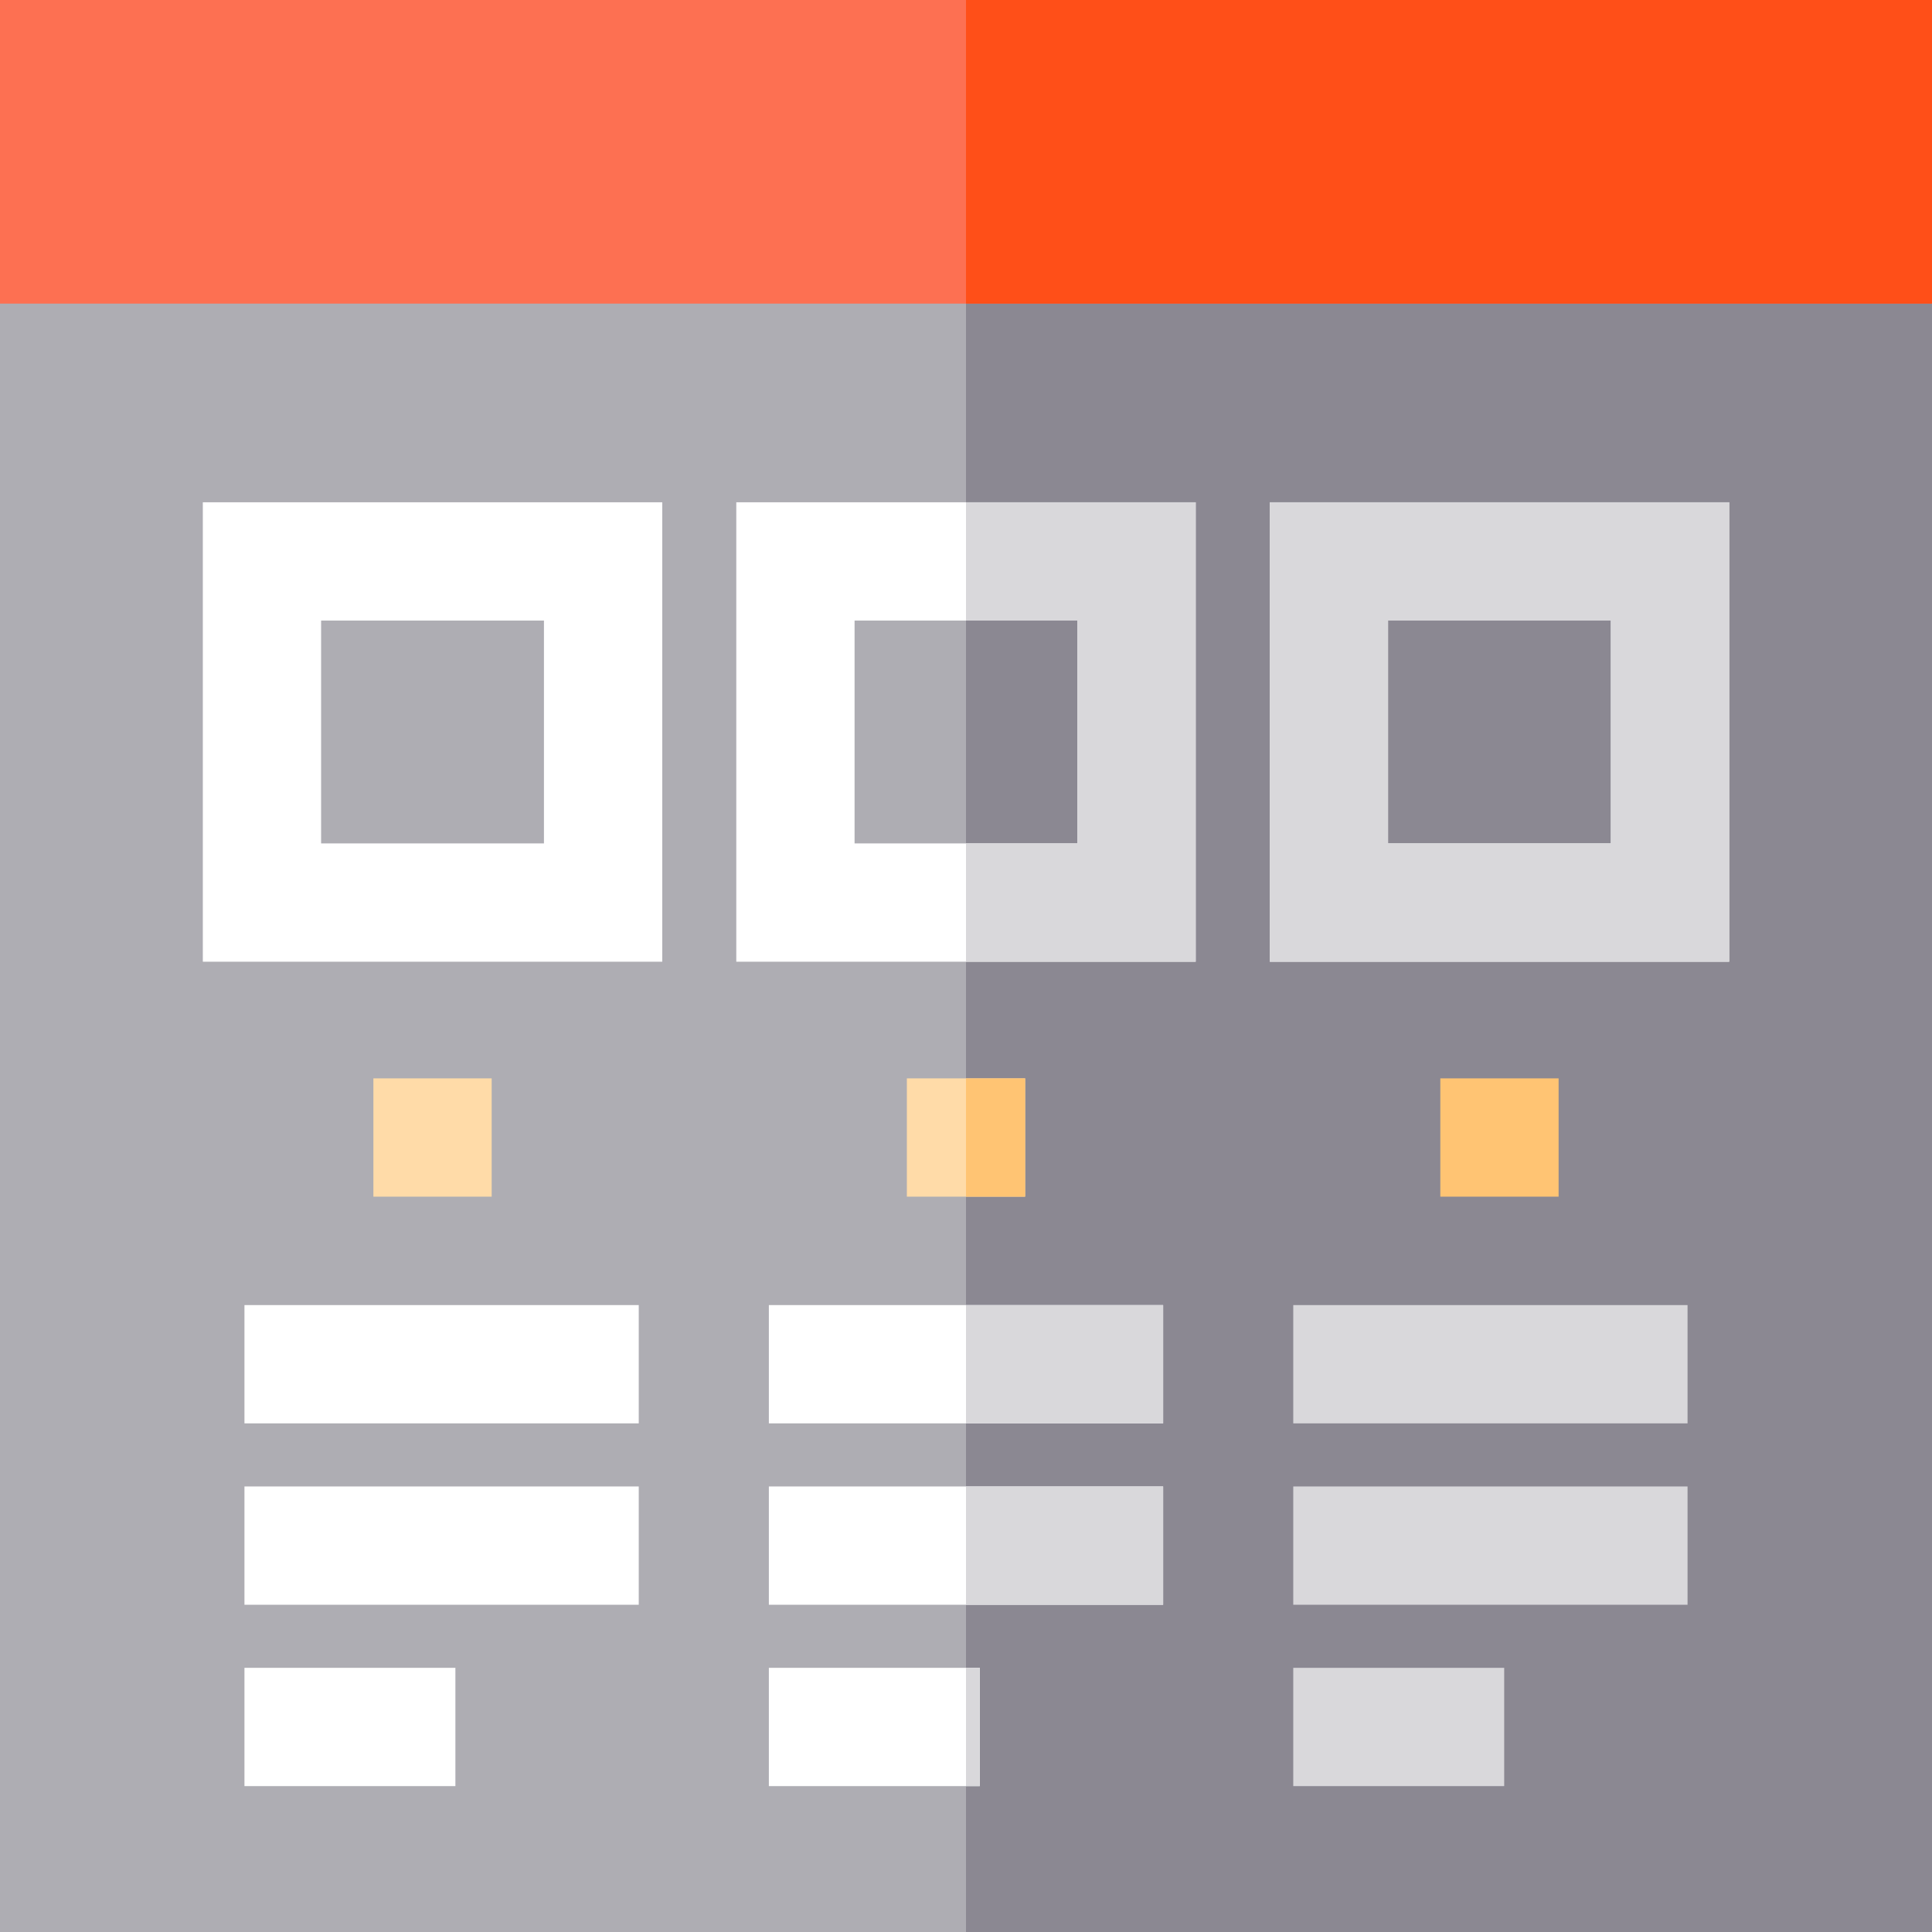
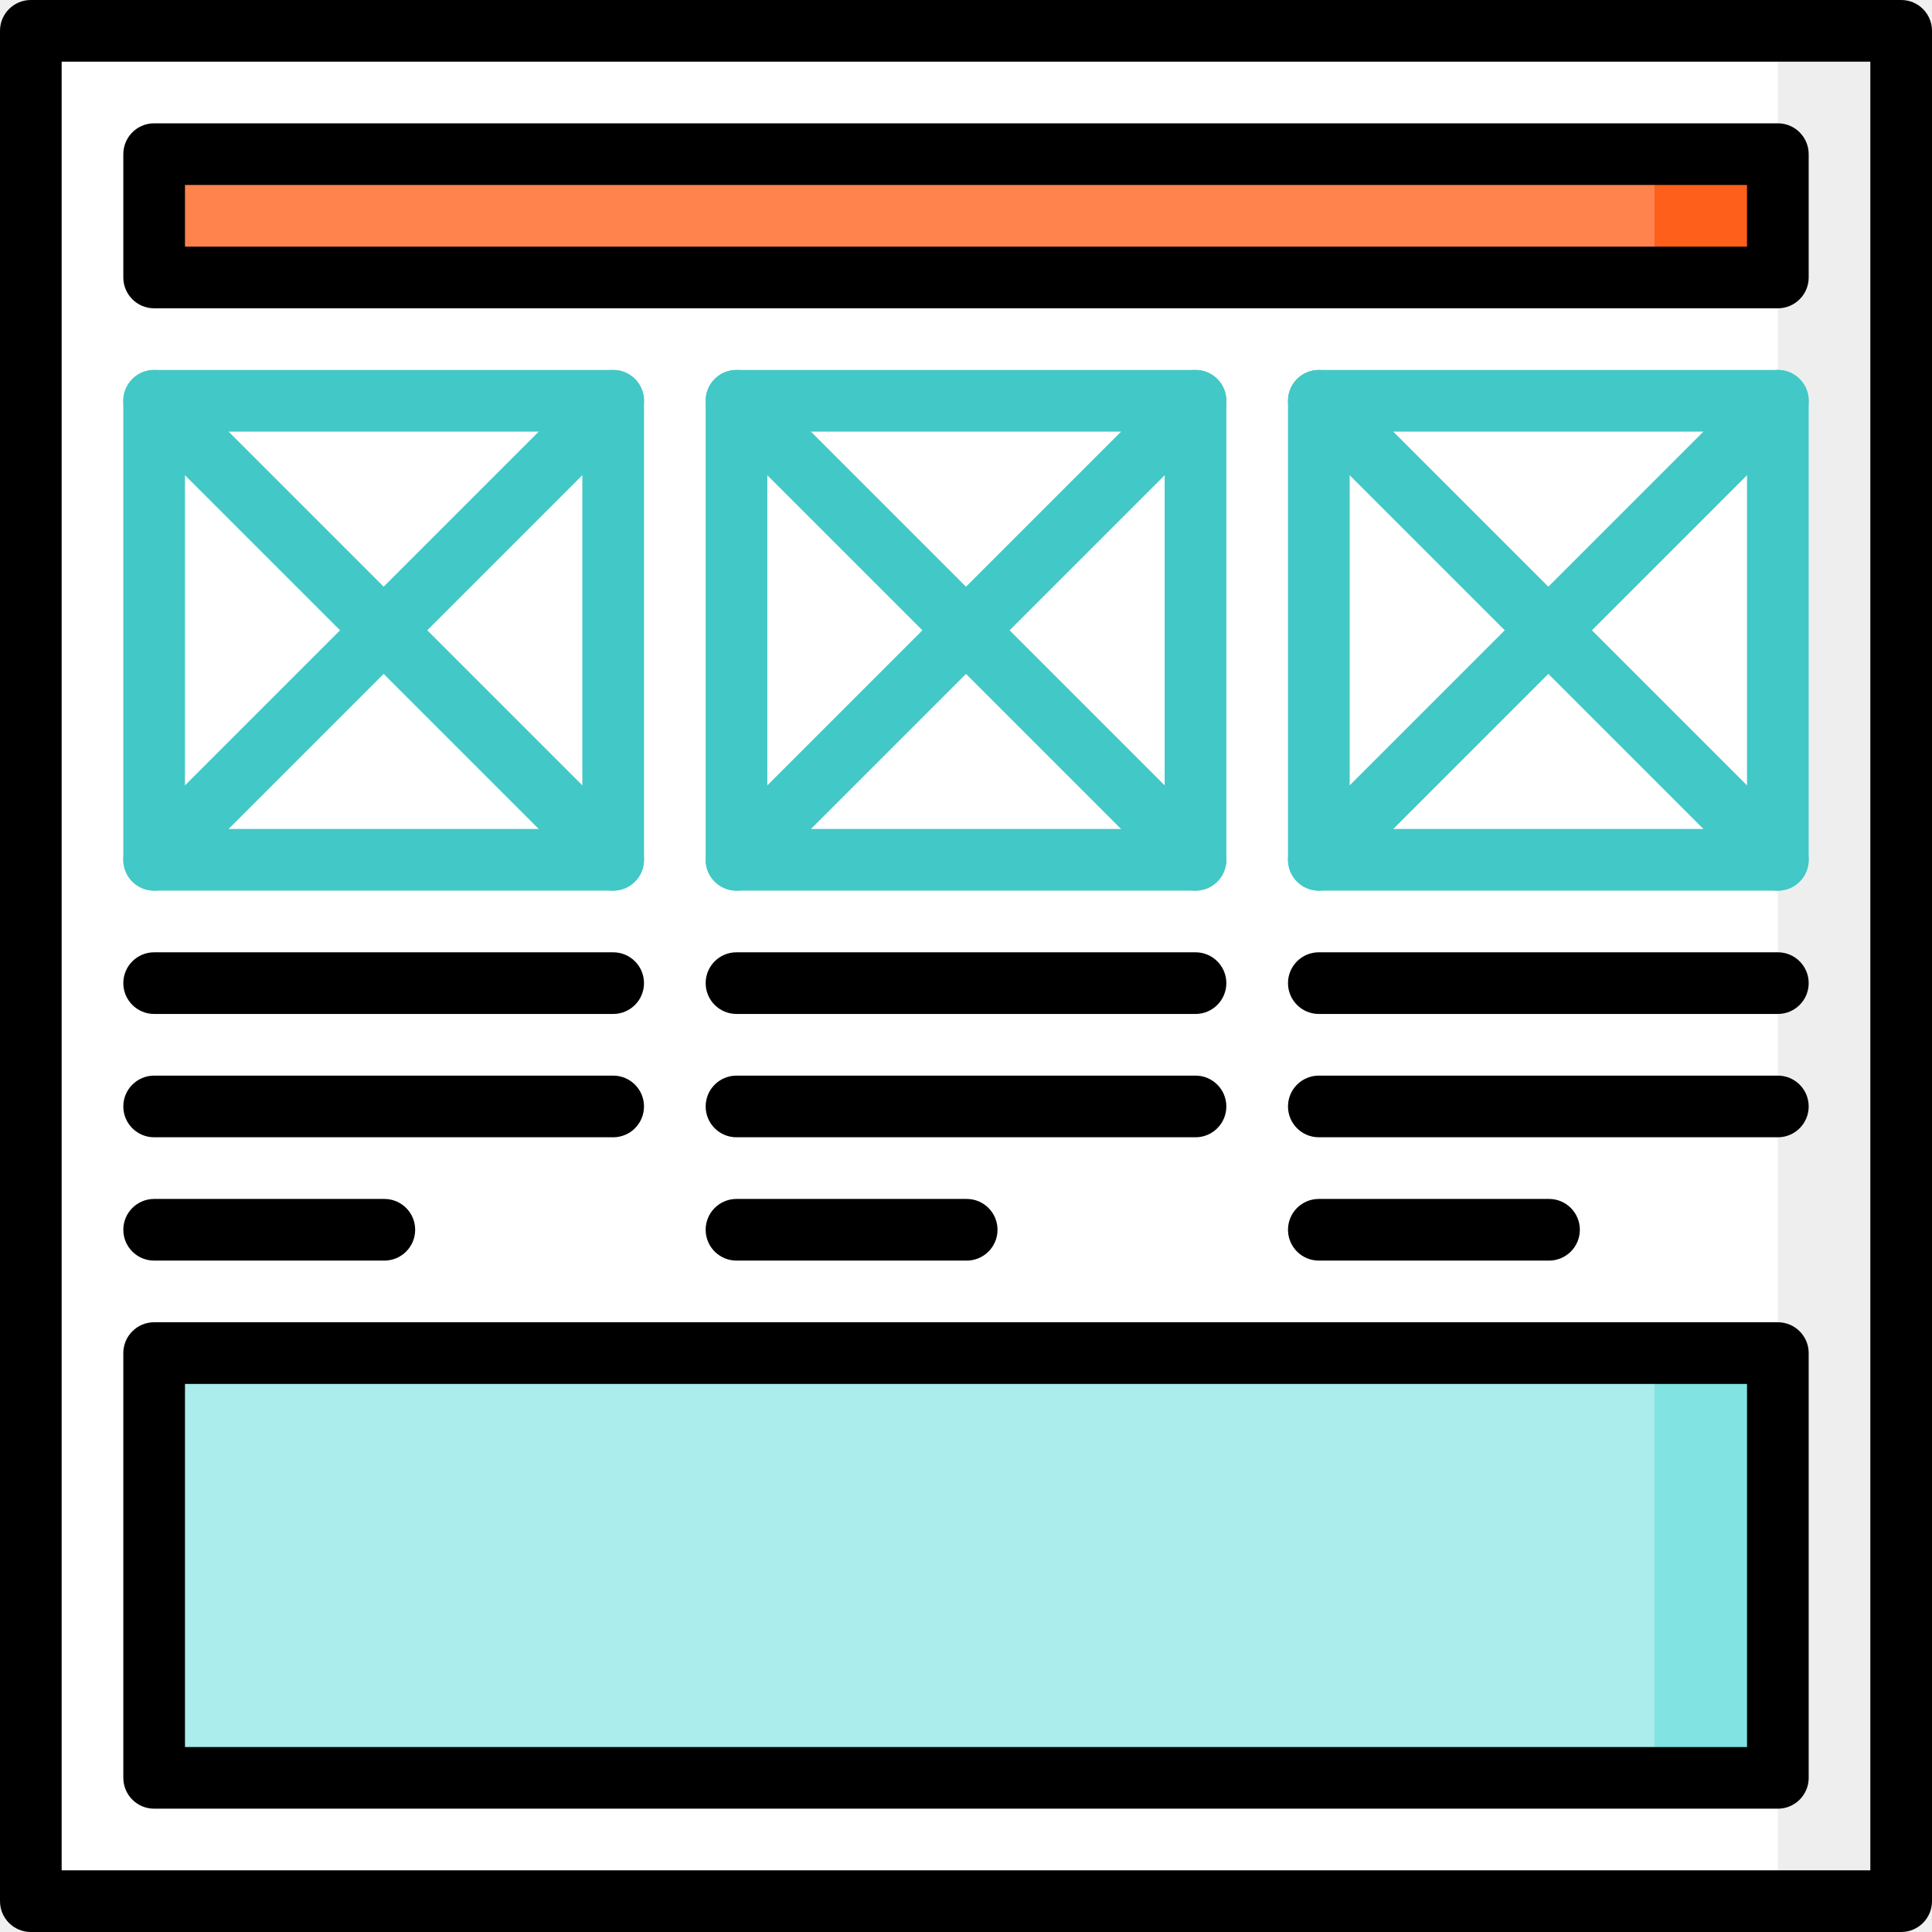
<svg xmlns="http://www.w3.org/2000/svg" version="1.1" id="Layer_1" viewBox="0 0 512 512" xml:space="preserve">
-   <rect style="fill:#AEADB3;" width="512" height="512" />
-   <rect x="256" style="fill:#8B8892;" width="256" height="512" />
-   <rect style="fill:#FD7052;" width="512" height="80.457" />
+   <polygon style="fill:#EEEEEE;" points="503.83,8.17 503.83,503.83 471.149,503.83 394.894,256 471.149,8.17 " />
+   <rect x="8.17" y="8.17" style="fill:#FFFFFF;" width="462.979" height="495.66" />
+   <polygon style="fill:#FE5F1A;" points="471.149,40.851 471.149,73.532 438.468,73.532 409.259,57.191 438.468,40.851 " />
+   <rect x="40.851" y="40.851" style="fill:#FE834D;" width="397.617" height="32.681" />
+   <polygon style="fill:#81E3E2;" points="471.149,358.582 471.149,471.149 438.468,471.149 409.259,414.865 438.468,358.582 " />
+   <rect x="40.851" y="358.585" style="fill:#ABECEC;" width="397.617" height="112.564" />
  <g>
-     <path style="fill:#FFFFFF;" d="M53.75,133.11v121.752h121.751V133.11H53.75z M144.154,223.514H85.096v-59.058h59.058V223.514z" />
-     <path style="fill:#FFFFFF;" d="M195.124,133.11v121.752h121.752V133.11H195.124z M285.529,223.514h-59.058v-59.058h59.058V223.514z   " />
-     <path style="fill:#FFFFFF;" d="M336.499,133.11v121.752H458.25V133.11H336.499z M426.904,223.514h-59.058v-59.058h59.058V223.514z" />
+     <path style="fill:#42C8C6;" d="M316.822,236.029H195.178c-4.513,0-8.17-3.657-8.17-8.17V106.213c0-4.513,3.657-8.17,8.17-8.17   h121.645c4.513,0,8.17,3.657,8.17,8.17v121.646C324.993,232.372,321.336,236.029,316.822,236.029z M203.348,219.688h105.304   V114.383H203.348V219.688z" />
+     <path style="fill:#42C8C6;" d="M316.822,236.029c-2.092,0-4.182-0.797-5.778-2.392L189.4,111.991   c-3.191-3.192-3.191-8.364,0-11.555c3.193-3.191,8.365-3.189,11.555,0l121.645,121.646c3.191,3.192,3.191,8.364,0,11.555   C321.004,235.231,318.913,236.029,316.822,236.029z" />
+     <path style="fill:#42C8C6;" d="M195.178,236.029c-2.09,0-4.182-0.797-5.778-2.392c-3.191-3.192-3.191-8.364,0-11.555   l121.645-121.647c3.192-3.19,8.364-3.19,11.555,0c3.191,3.192,3.191,8.364,0,11.555L200.956,233.636   C199.36,235.231,197.268,236.029,195.178,236.029z" />
+     <path style="fill:#42C8C6;" d="M471.149,236.029H349.503c-4.513,0-8.17-3.657-8.17-8.17V106.213c0-4.513,3.657-8.17,8.17-8.17   h121.646c4.513,0,8.17,3.657,8.17,8.17v121.646C479.319,232.372,475.662,236.029,471.149,236.029z M357.673,219.688h105.305   V114.383H357.673V219.688z" />
+     <path style="fill:#42C8C6;" d="M471.149,236.029c-2.09,0-4.182-0.797-5.778-2.392L343.725,111.991   c-3.191-3.192-3.191-8.364,0-11.555c3.192-3.19,8.364-3.19,11.555,0l121.646,121.646c3.191,3.192,3.191,8.364,0,11.555   C475.331,235.231,473.239,236.029,471.149,236.029z" />
+     <path style="fill:#42C8C6;" d="M349.503,236.029c-2.09,0-4.182-0.797-5.778-2.392c-3.191-3.192-3.191-8.364,0-11.555   l121.646-121.647c3.192-3.19,8.364-3.19,11.555,0c3.191,3.192,3.191,8.364,0,11.555L355.281,233.636   C353.685,235.231,351.594,236.029,349.503,236.029z" />
+     <path style="fill:#42C8C6;" d="M162.497,236.029H40.851c-4.513,0-8.17-3.657-8.17-8.17V106.213c0-4.513,3.657-8.17,8.17-8.17   h121.646c4.513,0,8.17,3.657,8.17,8.17v121.646C170.667,232.372,167.01,236.029,162.497,236.029z M49.021,219.688h105.305V114.383   H49.021V219.688z" />
+     <path style="fill:#42C8C6;" d="M162.497,236.029c-2.09,0-4.182-0.797-5.778-2.392L35.073,111.991   c-3.191-3.192-3.191-8.364,0-11.555c3.192-3.19,8.364-3.19,11.555,0l121.646,121.646c3.191,3.192,3.191,8.364,0,11.555   C166.679,235.231,164.587,236.029,162.497,236.029z" />
+     <path style="fill:#42C8C6;" d="M40.851,236.029c-2.09,0-4.182-0.797-5.778-2.392c-3.191-3.192-3.191-8.364,0-11.555   l121.646-121.647c3.192-3.19,8.364-3.19,11.555,0c3.191,3.192,3.191,8.364,0,11.555L46.629,233.636   C45.033,235.231,42.942,236.029,40.851,236.029z" />
  </g>
-   <g>
-     <rect x="98.952" y="285.78" style="fill:#FFDBA8;" width="31.347" height="31.347" />
-     <rect x="240.327" y="285.78" style="fill:#FFDBA8;" width="31.347" height="31.347" />
-   </g>
-   <rect x="381.701" y="285.78" style="fill:#FFC473;" width="31.347" height="31.347" />
-   <g>
-     <rect x="64.784" y="345.861" style="fill:#FFFFFF;" width="104.49" height="31.347" />
-     <rect x="64.784" y="393.927" style="fill:#FFFFFF;" width="104.49" height="31.347" />
-     <rect x="64.784" y="441.992" style="fill:#FFFFFF;" width="55.902" height="31.347" />
-     <rect x="203.755" y="345.861" style="fill:#FFFFFF;" width="104.49" height="31.347" />
-     <rect x="203.755" y="393.927" style="fill:#FFFFFF;" width="104.49" height="31.347" />
-     <rect x="203.755" y="441.992" style="fill:#FFFFFF;" width="55.902" height="31.347" />
-   </g>
-   <g>
-     <rect x="342.727" y="345.861" style="fill:#D9D8DB;" width="104.49" height="31.347" />
-     <rect x="342.727" y="393.927" style="fill:#D9D8DB;" width="104.49" height="31.347" />
-     <rect x="342.727" y="441.992" style="fill:#D9D8DB;" width="55.902" height="31.347" />
-     <rect x="256" y="441.992" style="fill:#D9D8DB;" width="3.657" height="31.347" />
-   </g>
-   <rect x="256" y="285.78" style="fill:#FFC473;" width="15.673" height="31.347" />
-   <g>
-     <rect x="256" y="345.861" style="fill:#D9D8DB;" width="52.245" height="31.347" />
-     <rect x="256" y="393.927" style="fill:#D9D8DB;" width="52.245" height="31.347" />
-     <polygon style="fill:#D9D8DB;" points="316.876,133.11 316.876,254.861 256,254.861 256,223.514 285.529,223.514 285.529,164.456    256,164.456 256,133.11  " />
-     <path style="fill:#D9D8DB;" d="M336.499,133.11v121.752H458.25V133.11H336.499z M426.904,223.514h-59.058v-59.058h59.058V223.514z" />
-   </g>
-   <rect x="256" style="fill:#FF4F18;" width="256" height="80.457" />
+   <path d="M503.83,0H8.17C3.657,0,0,3.657,0,8.17v495.66c0,4.513,3.657,8.17,8.17,8.17h495.66c4.513,0,8.17-3.657,8.17-8.17V8.17  C512,3.657,508.343,0,503.83,0z M495.66,495.66H16.34V16.34H495.66V495.66z" />
+   <path d="M40.851,81.702h430.298c4.513,0,8.17-3.657,8.17-8.17V40.851c0-4.513-3.657-8.17-8.17-8.17H40.851  c-4.513,0-8.17,3.657-8.17,8.17v32.681C32.681,78.045,36.338,81.702,40.851,81.702z M49.021,49.021h413.957v16.34H49.021V49.021z" />
+   <path d="M40.851,479.319h430.298c4.513,0,8.17-3.657,8.17-8.17V358.582c0-4.513-3.657-8.17-8.17-8.17H40.851  c-4.513,0-8.17,3.657-8.17,8.17v112.567C32.681,475.662,36.338,479.319,40.851,479.319z M49.021,366.752h413.957v96.227H49.021  V366.752z" />
+   <path d="M316.822,252.369H195.178c-4.513,0-8.17,3.657-8.17,8.17c0,4.513,3.657,8.17,8.17,8.17h121.645  c4.513,0,8.17-3.657,8.17-8.17C324.993,256.026,321.336,252.369,316.822,252.369z" />
+   <path d="M471.149,252.369H349.503c-4.513,0-8.17,3.657-8.17,8.17c0,4.513,3.657,8.17,8.17,8.17h121.646  c4.513,0,8.17-3.657,8.17-8.17C479.319,256.026,475.662,252.369,471.149,252.369z" />
+   <path d="M40.851,268.71h121.646c4.513,0,8.17-3.657,8.17-8.17c0-4.513-3.657-8.17-8.17-8.17H40.851c-4.513,0-8.17,3.657-8.17,8.17  C32.681,265.053,36.338,268.71,40.851,268.71z" />
+   <path d="M324.993,293.22c0-4.513-3.657-8.17-8.17-8.17H195.178c-4.513,0-8.17,3.657-8.17,8.17c0,4.513,3.657,8.17,8.17,8.17h121.645  C321.336,301.39,324.993,297.733,324.993,293.22z" />
+   <path d="M479.319,293.22c0-4.513-3.657-8.17-8.17-8.17H349.503c-4.513,0-8.17,3.657-8.17,8.17c0,4.513,3.657,8.17,8.17,8.17h121.646  C475.662,301.39,479.319,297.733,479.319,293.22z" />
+   <path d="M40.851,301.39h121.646c4.513,0,8.17-3.657,8.17-8.17c0-4.513-3.657-8.17-8.17-8.17H40.851c-4.513,0-8.17,3.657-8.17,8.17  C32.681,297.733,36.338,301.39,40.851,301.39z" />
+   <path d="M195.178,317.731c-4.513,0-8.17,3.657-8.17,8.17c0,4.513,3.657,8.17,8.17,8.17h61.004c4.513,0,8.17-3.657,8.17-8.17  c0-4.513-3.657-8.17-8.17-8.17H195.178z" />
+   <path d="M349.503,317.731c-4.513,0-8.17,3.657-8.17,8.17c0,4.513,3.657,8.17,8.17,8.17h61.004c4.513,0,8.17-3.657,8.17-8.17  c0-4.513-3.657-8.17-8.17-8.17H349.503z" />
+   <path d="M40.851,334.071h61.004c4.513,0,8.17-3.657,8.17-8.17c0-4.513-3.657-8.17-8.17-8.17H40.851c-4.513,0-8.17,3.657-8.17,8.17  C32.681,330.414,36.338,334.071,40.851,334.071z" />
</svg>
